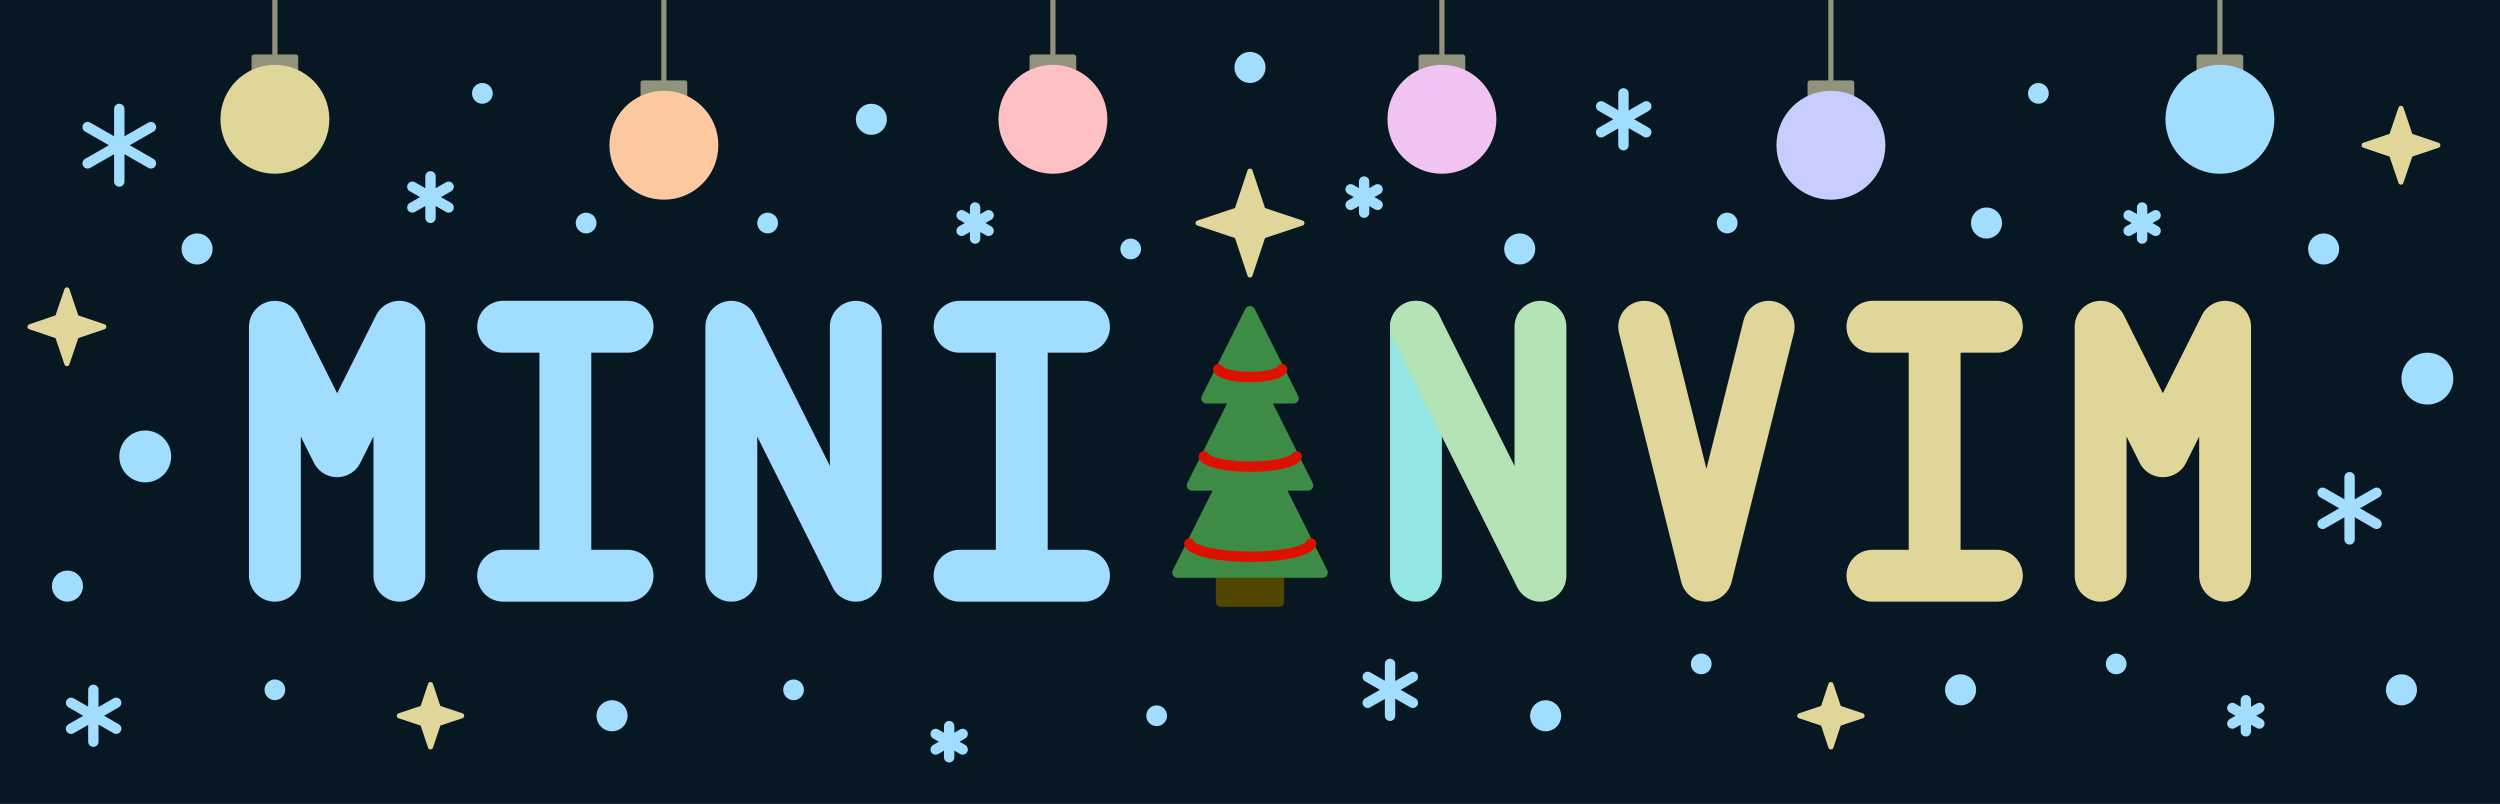
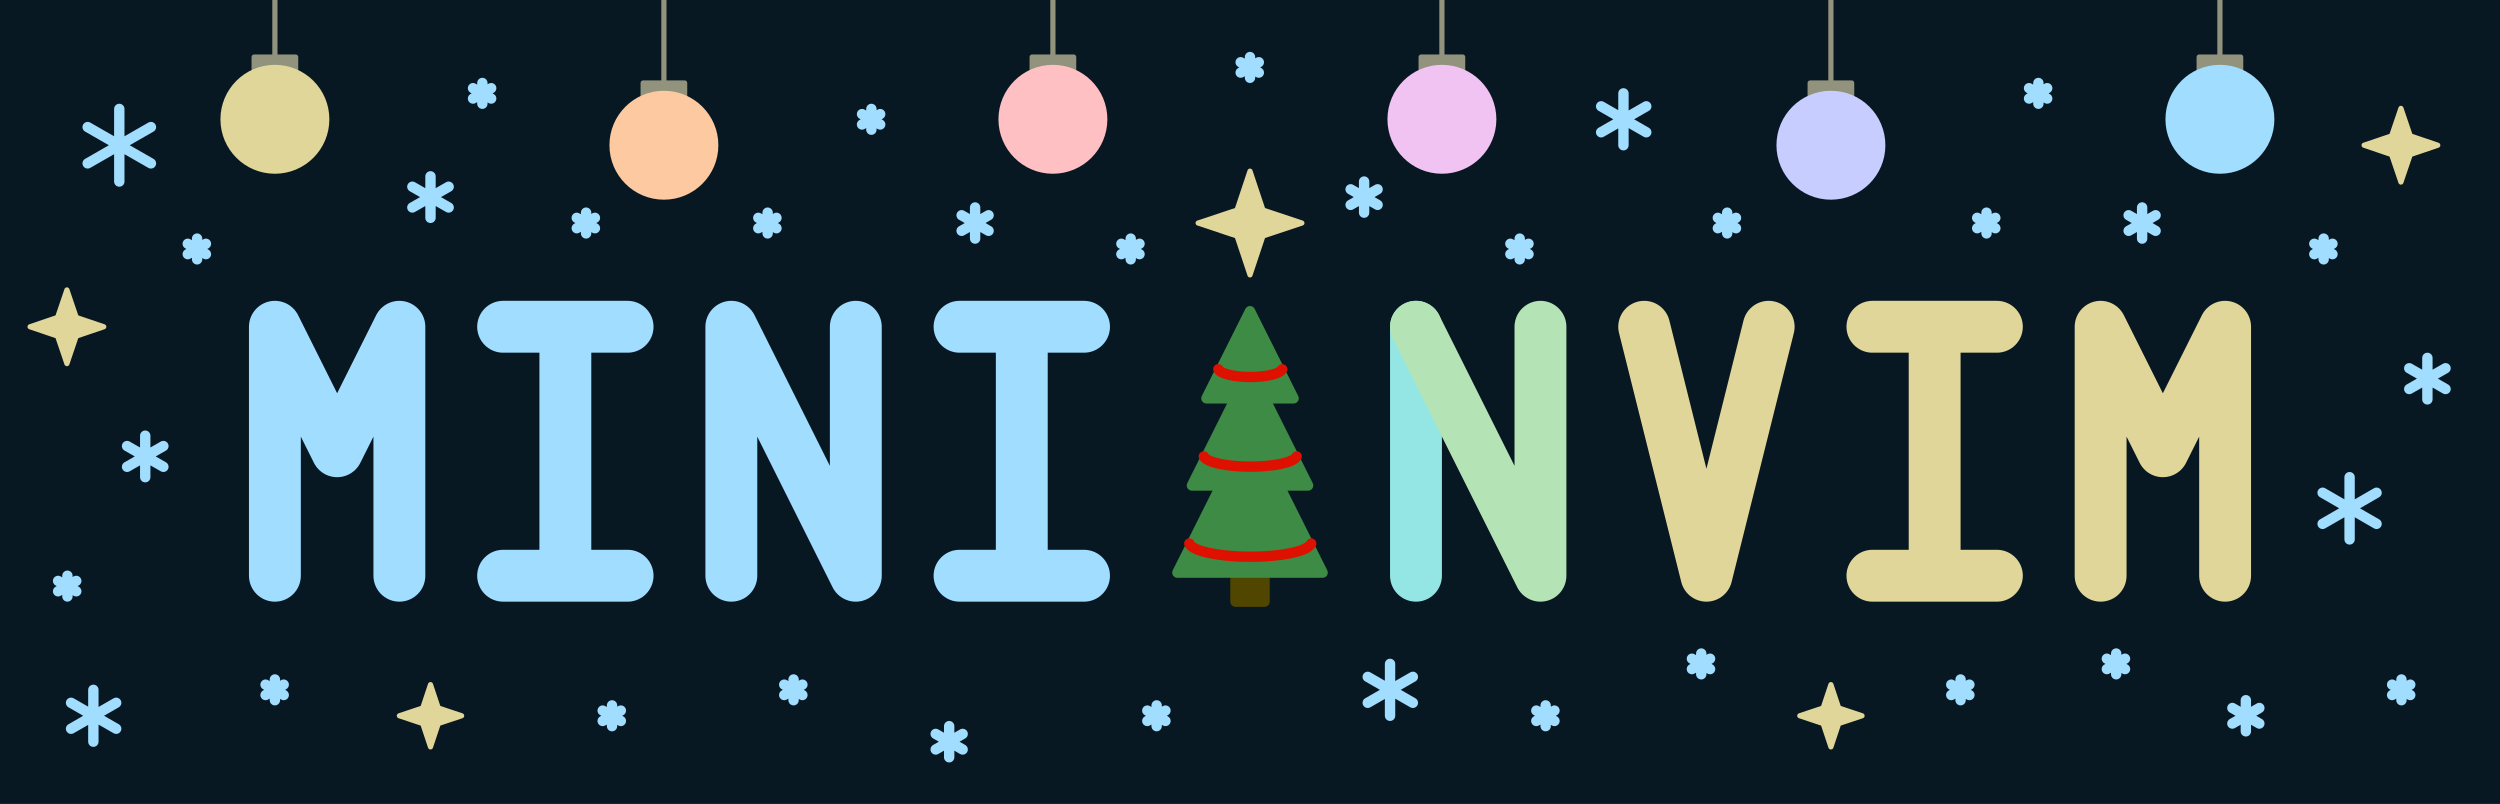
<svg xmlns="http://www.w3.org/2000/svg" version="1.1" width="482" height="155" viewBox="-53 -63 482 155">
  <g stroke-width="10" stroke-linecap="round" stroke-linejoin="round" fill="#081823">
    <rect x="-53" y="-63" width="100%" height="100%" />
    <g stroke="#A1DDFF">
      <path d="M0,0 m0,48 l0,-48 l12,24 l12,-24 l0,48" />
      <path d="M44,0 l24,0 m-12,0 l0,48 m-12,0 l24,0" />
      <path d="M88,0 m0,48 l0,-48 l24,48 l0,-48" />
      <path d="M132,0 l24,0 m-12,0 l0,48 m-12,0 l24,0" />
      <path d="M176,0 m12,48 a3,3,0,1,1,3,-3 a3,3,0,0,1,-3,3" />
    </g>
    <g stroke="#E0D699">
      <path d="M220,0 m0,48 l0,-48" stroke="#94E6E5" />
      <path d="M220,0 l24,48 l0,-48" stroke="#B4E3B5" />
      <path d="M264,0 l12,48 l12,-48" />
      <path d="M308,0 l24,0 m-12,0 l0,48 m-12,0 l24,0" />
      <path d="M352,0 m0,48 l0,-48 l12,24 l12,-24 l0,48" />
    </g>
    <g stroke-width="1" stroke="#E0D699" fill="#E0D699">
      <path d="M188,-20 m10,0 l-7.5,2.5 l-2.5,7.5 l-2.5,-7.5 l-7.5,-2.5 l7.5,-2.5 l2.5,-7.5 l2.5,7.5 l7.5,2.5" />
      <path d="M-40,0 m7.0,0 l-5.3,1.8 l-1.8,5.3 l-1.8,-5.3 l-5.3,-1.8 l5.3,-1.8 l1.8,-5.3 l1.8,5.3 l5.3,1.8" />
      <path d="M30,75 m6,0 l-4.5,1.5 l-1.5,4.5 l-1.5,-4.5 l-4.5,-1.5 l4.5,-1.5 l1.5,-4.5 l1.5,4.5 l4.5,1.5" />
      <path d="M300,75 m6,0 l-4.5,1.5 l-1.5,4.5 l-1.5,-4.5 l-4.5,-1.5 l4.5,-1.5 l1.5,-4.5 l1.5,4.5 l4.5,1.5" />
      <path d="M410,-35 m7.0,0 l-5.3,1.8 l-1.8,5.3 l-1.8,-5.3 l-5.3,-1.8 l5.3,-1.8 l1.8,-5.3 l1.8,5.3 l5.3,1.8" />
    </g>
    <g stroke-width="2" stroke="#A1DDFF" fill="#A1DDFF">
-       <path d="M-40,50 m0,2 a2,2,0,0,1,0,-4 a2,2,0,0,1,0,4" />
+       <path d="M-40,50 m0,2 l0,-4 m1.7,1 l-3.5,2 m0,-2 l3.5,2" />
      <path d="M-35,75 m0,5 l0,-10 m4.4,2.5 l-8.7,5 m0,-5 l8.7,5" />
      <path d="M-30,-35 m0,7.0 l0,-14.0 m6.1,3.5 l-12.2,7.0 m0,-7.0 l12.2,7.0" />
-       <path d="M-25,25 m0,4 a4,4,0,0,1,0,-8 a4,4,0,0,1,0,8" />
-       <path d="M-15,-15 m0,2 a2,2,0,0,1,0,-4 a2,2,0,0,1,0,4" />
-       <path d="M0,70 m0,1 a1,1,0,0,1,0,-2 a1,1,0,0,1,0,2" />
+       <path d="M-25,25 m0,4 l0,-8 m3.5,2 l-7.0,4 m0,-4 l7.0,4" />
+       <path d="M-15,-15 m0,2 l0,-4 m1.7,1 l-3.5,2 m0,-2 l3.5,2" />
+       <path d="M0,70 m0,2 l0,-4 m1.7,1 l-3.5,2 m0,-2 l3.5,2" />
      <path d="M30,-25 m0,4 l0,-8 m3.5,2 l-7.0,4 m0,-4 l7.0,4" />
-       <path d="M40,-45 m0,1 a1,1,0,0,1,0,-2 a1,1,0,0,1,0,2" />
-       <path d="M60,-20 m0,1 a1,1,0,0,1,0,-2 a1,1,0,0,1,0,2" />
-       <path d="M65,75 m0,2 a2,2,0,0,1,0,-4 a2,2,0,0,1,0,4" />
-       <path d="M95,-20 m0,1 a1,1,0,0,1,0,-2 a1,1,0,0,1,0,2" />
-       <path d="M100,70 m0,1 a1,1,0,0,1,0,-2 a1,1,0,0,1,0,2" />
-       <path d="M115,-40 m0,2 a2,2,0,0,1,0,-4 a2,2,0,0,1,0,4" />
+       <path d="M40,-45 m0,2 l0,-4 m1.7,1 l-3.5,2 m0,-2 l3.5,2" />
+       <path d="M60,-20 m0,2 l0,-4 m1.7,1 l-3.5,2 m0,-2 l3.5,2" />
+       <path d="M65,75 m0,2 l0,-4 m1.7,1 l-3.5,2 m0,-2 l3.5,2" />
+       <path d="M95,-20 m0,2 l0,-4 m1.7,1 l-3.5,2 m0,-2 l3.5,2" />
+       <path d="M100,70 m0,2 l0,-4 m1.7,1 l-3.5,2 m0,-2 l3.5,2" />
+       <path d="M115,-40 m0,2 l0,-4 m1.7,1 l-3.5,2 m0,-2 l3.5,2" />
      <path d="M130,80 m0,3 l0,-6 m2.6,1.5 l-5.2,3 m0,-3 l5.2,3" />
      <path d="M135,-20 m0,3 l0,-6 m2.6,1.5 l-5.2,3 m0,-3 l5.2,3" />
-       <path d="M165,-15 m0,1 a1,1,0,0,1,0,-2 a1,1,0,0,1,0,2" />
-       <path d="M170,75 m0,1 a1,1,0,0,1,0,-2 a1,1,0,0,1,0,2" />
-       <path d="M188,-50 m0,2 a2,2,0,0,1,0,-4 a2,2,0,0,1,0,4" />
+       <path d="M165,-15 m0,2 l0,-4 m1.7,1 l-3.5,2 m0,-2 l3.5,2" />
+       <path d="M170,75 m0,2 l0,-4 m1.7,1 l-3.5,2 m0,-2 l3.5,2" />
+       <path d="M188,-50 m0,2 l0,-4 m1.7,1 l-3.5,2 m0,-2 l3.5,2" />
      <path d="M210,-25 m0,3 l0,-6 m2.6,1.5 l-5.2,3 m0,-3 l5.2,3" />
      <path d="M215,70 m0,5 l0,-10 m4.4,2.5 l-8.7,5 m0,-5 l8.7,5" />
-       <path d="M240,-15 m0,2 a2,2,0,0,1,0,-4 a2,2,0,0,1,0,4" />
-       <path d="M245,75 m0,2 a2,2,0,0,1,0,-4 a2,2,0,0,1,0,4" />
+       <path d="M240,-15 m0,2 l0,-4 m1.7,1 l-3.5,2 m0,-2 l3.5,2" />
+       <path d="M245,75 m0,2 l0,-4 m1.7,1 l-3.5,2 m0,-2 l3.5,2" />
      <path d="M260,-40 m0,5 l0,-10 m4.4,2.5 l-8.7,5 m0,-5 l8.7,5" />
-       <path d="M275,65 m0,1 a1,1,0,0,1,0,-2 a1,1,0,0,1,0,2" />
-       <path d="M280,-20 m0,1 a1,1,0,0,1,0,-2 a1,1,0,0,1,0,2" />
-       <path d="M325,70 m0,2 a2,2,0,0,1,0,-4 a2,2,0,0,1,0,4" />
-       <path d="M330,-20 m0,2 a2,2,0,0,1,0,-4 a2,2,0,0,1,0,4" />
-       <path d="M340,-45 m0,1 a1,1,0,0,1,0,-2 a1,1,0,0,1,0,2" />
-       <path d="M355,65 m0,1 a1,1,0,0,1,0,-2 a1,1,0,0,1,0,2" />
+       <path d="M275,65 m0,2 l0,-4 m1.7,1 l-3.5,2 m0,-2 l3.5,2" />
+       <path d="M280,-20 m0,2 l0,-4 m1.7,1 l-3.5,2 m0,-2 l3.5,2" />
+       <path d="M325,70 m0,2 l0,-4 m1.7,1 l-3.5,2 m0,-2 l3.5,2" />
+       <path d="M330,-20 m0,2 l0,-4 m1.7,1 l-3.5,2 m0,-2 l3.5,2" />
+       <path d="M340,-45 m0,2 l0,-4 m1.7,1 l-3.5,2 m0,-2 l3.5,2" />
+       <path d="M355,65 m0,2 l0,-4 m1.7,1 l-3.5,2 m0,-2 l3.5,2" />
      <path d="M360,-20 m0,3 l0,-6 m2.6,1.5 l-5.2,3 m0,-3 l5.2,3" />
      <path d="M380,75 m0,3 l0,-6 m2.6,1.5 l-5.2,3 m0,-3 l5.2,3" />
-       <path d="M395,-15 m0,2 a2,2,0,0,1,0,-4 a2,2,0,0,1,0,4" />
+       <path d="M395,-15 m0,2 l0,-4 m1.7,1 l-3.5,2 m0,-2 l3.5,2" />
      <path d="M400,35 m0,6 l0,-12 m5.2,3 l-10.4,6 m0,-6 l10.4,6" />
-       <path d="M410,70 m0,2 a2,2,0,0,1,0,-4 a2,2,0,0,1,0,4" />
-       <path d="M415,10 m0,4 a4,4,0,0,1,0,-8 a4,4,0,0,1,0,8" />
+       <path d="M410,70 m0,2 l0,-4 m1.7,1 l-3.5,2 m0,-2 l3.5,2" />
+       <path d="M415,10 m0,4 l0,-8 m3.5,2 l-7.0,4 m0,-4 l7.0,4" />
    </g>
    <g stroke-width="1">
      <path d="M0,-40 l4,0 l0,-12 l-8,0 l0,12 l4,0 l0,-200" fill="#91937D" stroke="#91937D" />
      <path d="M0,-40 m0,10 a10,10,0,0,1,0,-20 a10,10,0,0,1,0,20" fill="#E0D699" stroke="#E0D699" />
      <path d="M75,-35 l4,0 l0,-12 l-8,0 l0,12 l4,0 l0,-200" fill="#91937D" stroke="#91937D" />
      <path d="M75,-35 m0,10 a10,10,0,0,1,0,-20 a10,10,0,0,1,0,20" fill="#FCC9A0" stroke="#FCC9A0" />
      <path d="M150,-40 l4,0 l0,-12 l-8,0 l0,12 l4,0 l0,-200" fill="#91937D" stroke="#91937D" />
      <path d="M150,-40 m0,10 a10,10,0,0,1,0,-20 a10,10,0,0,1,0,20" fill="#FFC0C4" stroke="#FFC0C4" />
      <path d="M225,-40 l4,0 l0,-12 l-8,0 l0,12 l4,0 l0,-200" fill="#91937D" stroke="#91937D" />
      <path d="M225,-40 m0,10 a10,10,0,0,1,0,-20 a10,10,0,0,1,0,20" fill="#F0C3F2" stroke="#F0C3F2" />
      <path d="M300,-35 l4,0 l0,-12 l-8,0 l0,12 l4,0 l0,-200" fill="#91937D" stroke="#91937D" />
      <path d="M300,-35 m0,10 a10,10,0,0,1,0,-20 a10,10,0,0,1,0,20" fill="#C8CDFF" stroke="#C8CDFF" />
      <path d="M375,-40 l4,0 l0,-12 l-8,0 l0,12 l4,0 l0,-200" fill="#91937D" stroke="#91937D" />
      <path d="M375,-40 m0,10 a10,10,0,0,1,0,-20 a10,10,0,0,1,0,20" fill="#A1DDFF" stroke="#A1DDFF" />
    </g>
    <g stroke-width="2">
      <path d="M188,-3 l14.0,0 l0,56.0 l-28.0,0 l0,-56.0 l14.0,0" fill="#081823" stroke="#081823" />
-       <path d="M188,-3 m0,50.4 l5.6,0 l0,5.6 l-11.2,0 l0,-5.6 l5.6,0" fill="#504600" stroke="#504600" />
+       <path d="M188,-3 m0,50.4 l2.8,0 l0,5.6 l-5.6,0 l0,-5.6 l2.8,0" fill="#504600" stroke="#504600" />
      <path d="M188,-3 l8.4,16.8 l-5.6,0 l8.4,16.8 l-5.6,0 l8.4,16.8 l-28.0,0 l8.4,-16.8 l-5.6,0 l8.4,-16.8 l-5.6,0 l8.4,-16.8" fill="#3D8B44" stroke="#3D8B44" />
      <path d="M188,-3 m6.2,11.2 a6.2,1.7,0,0,1,-12.3,0" stroke="#DE1100" fill="none" />
      <path d="M188,-3 m9.0,28.0 a9.0,2.2,0,0,1,-17.9,0" stroke="#DE1100" fill="none" />
      <path d="M188,-3 m11.8,44.8 a11.8,2.8,0,0,1,-23.5,0" stroke="#DE1100" fill="none" />
    </g>
  </g>
</svg>
